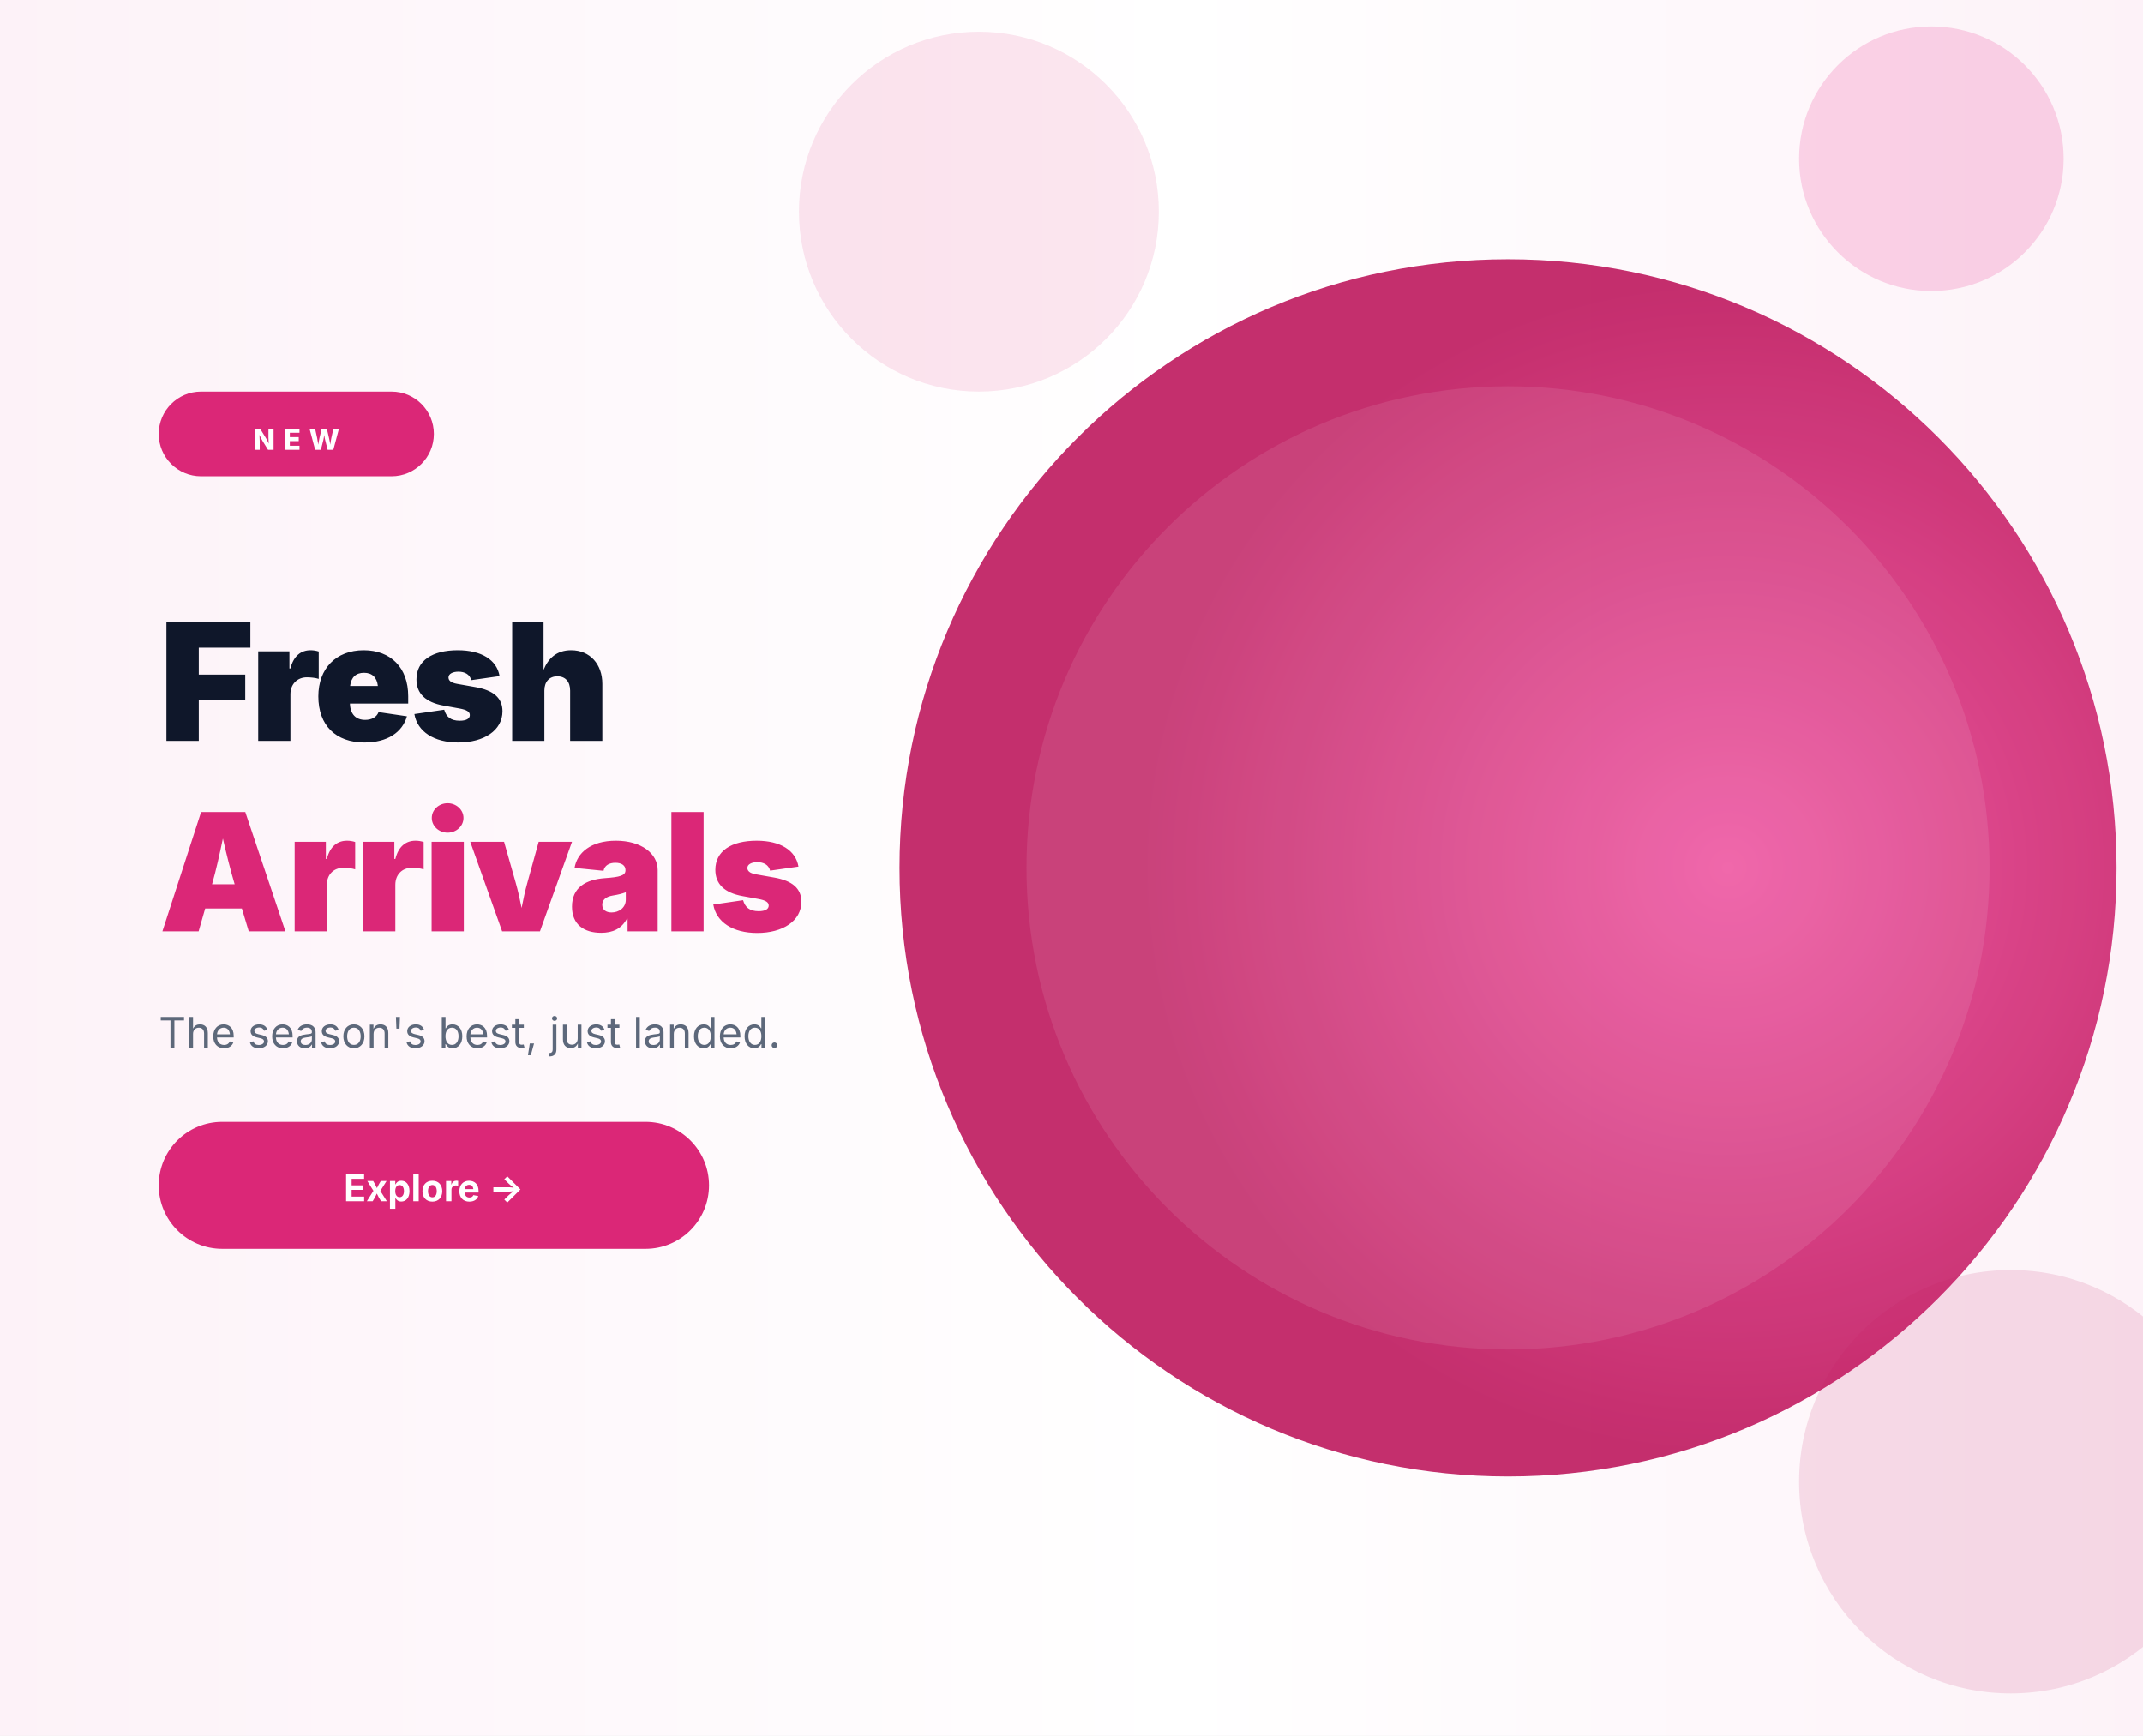
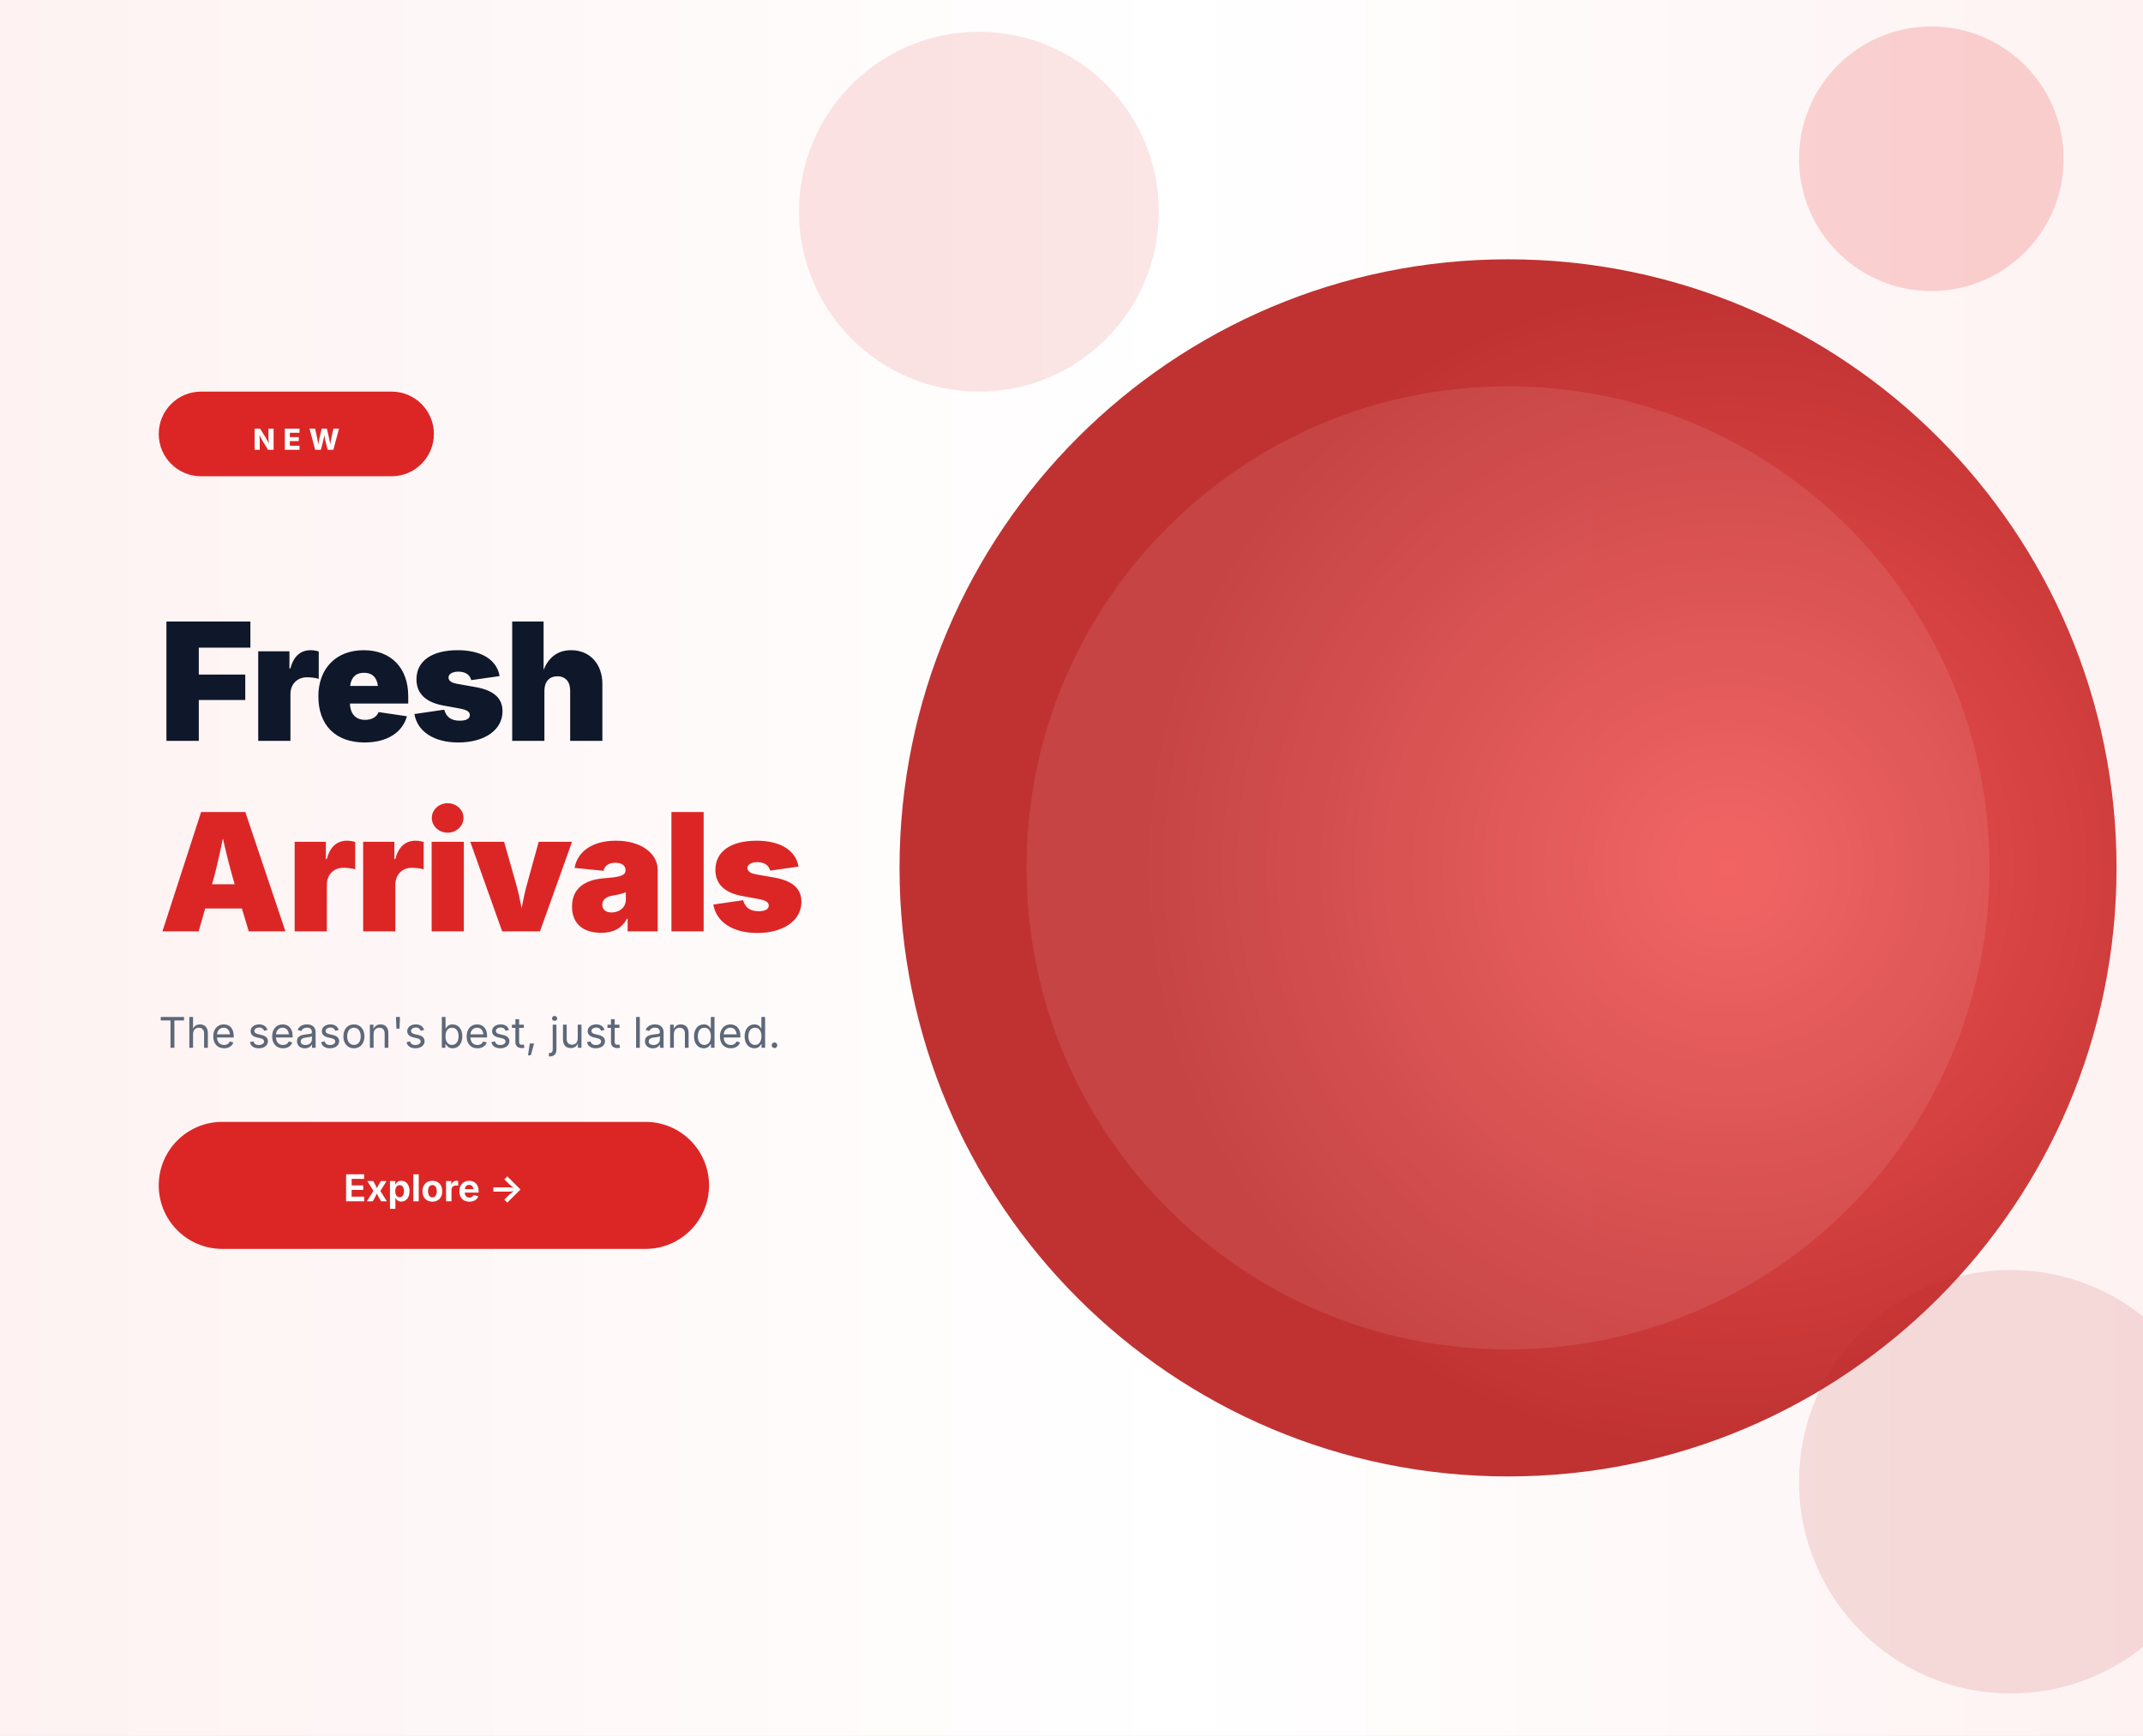
<svg xmlns="http://www.w3.org/2000/svg" viewBox="0 0 810 656" font-family="system-ui,-apple-system,'Segoe UI',sans-serif">
  <defs>
    <linearGradient id="bg" x1="0" y1="0" x2="1" y2="0">
-       <stop offset="0%" stop-color="#FDF2F8" />
+       <stop offset="0%" stop-color="#FEF2F2" />
      <stop offset="55%" stop-color="#FFFFFF" />
-       <stop offset="100%" stop-color="#FDF2F8" />
+       <stop offset="100%" stop-color="#FEF2F2" />
    </linearGradient>
    <radialGradient id="rg" cx="68%" cy="50%" r="48%">
-       <stop offset="0%" stop-color="#EC4899" />
-       <stop offset="100%" stop-color="#BE185D" />
+       <stop offset="0%" stop-color="#EF4444" />
+       <stop offset="100%" stop-color="#B91C1C" />
    </radialGradient>
  </defs>
  <rect width="810" height="656" fill="url(#bg)" />
  <circle cx="570" cy="328" r="230" fill="url(#rg)" opacity="0.90" />
  <circle cx="570" cy="328" r="182" fill="rgba(255,255,255,0.09)" />
-   <circle cx="370" cy="80" r="68" fill="#DB2777" opacity="0.12" />
-   <circle cx="730" cy="60" r="50" fill="#EC4899" opacity="0.22" />
-   <circle cx="760" cy="560" r="80" fill="#BE185D" opacity="0.13" />
-   <rect x="60" y="148" width="104" height="32" rx="16" fill="#DB2777" />
+   <circle cx="370" cy="80" r="68" fill="#DC2626" opacity="0.12" />
+   <circle cx="730" cy="60" r="50" fill="#EF4444" opacity="0.22" />
+   <circle cx="760" cy="560" r="80" fill="#B91C1C" opacity="0.13" />
+   <rect x="60" y="148" width="104" height="32" rx="16" fill="#DC2626" />
  <text x="112" y="170" font-size="11" font-weight="800" fill="#FFFFFF" text-anchor="middle" letter-spacing="3">NEW</text>
  <text x="60" y="280" font-size="62" font-weight="900" fill="#0F172A" letter-spacing="-1">Fresh</text>
-   <text x="60" y="352" font-size="62" font-weight="900" fill="#DB2777" letter-spacing="-1">Arrivals</text>
+   <text x="60" y="352" font-size="62" font-weight="900" fill="#DC2626" letter-spacing="-1">Arrivals</text>
  <text x="60" y="396" font-size="16" fill="#475569" opacity="0.88">The season's best, just landed.</text>
-   <rect x="60" y="424" width="208" height="48" rx="24" fill="#DB2777" />
+   <rect x="60" y="424" width="208" height="48" rx="24" fill="#DC2626" />
  <text x="164" y="454" font-size="14" font-weight="700" fill="#FFFFFF" text-anchor="middle">Explore →</text>
</svg>
